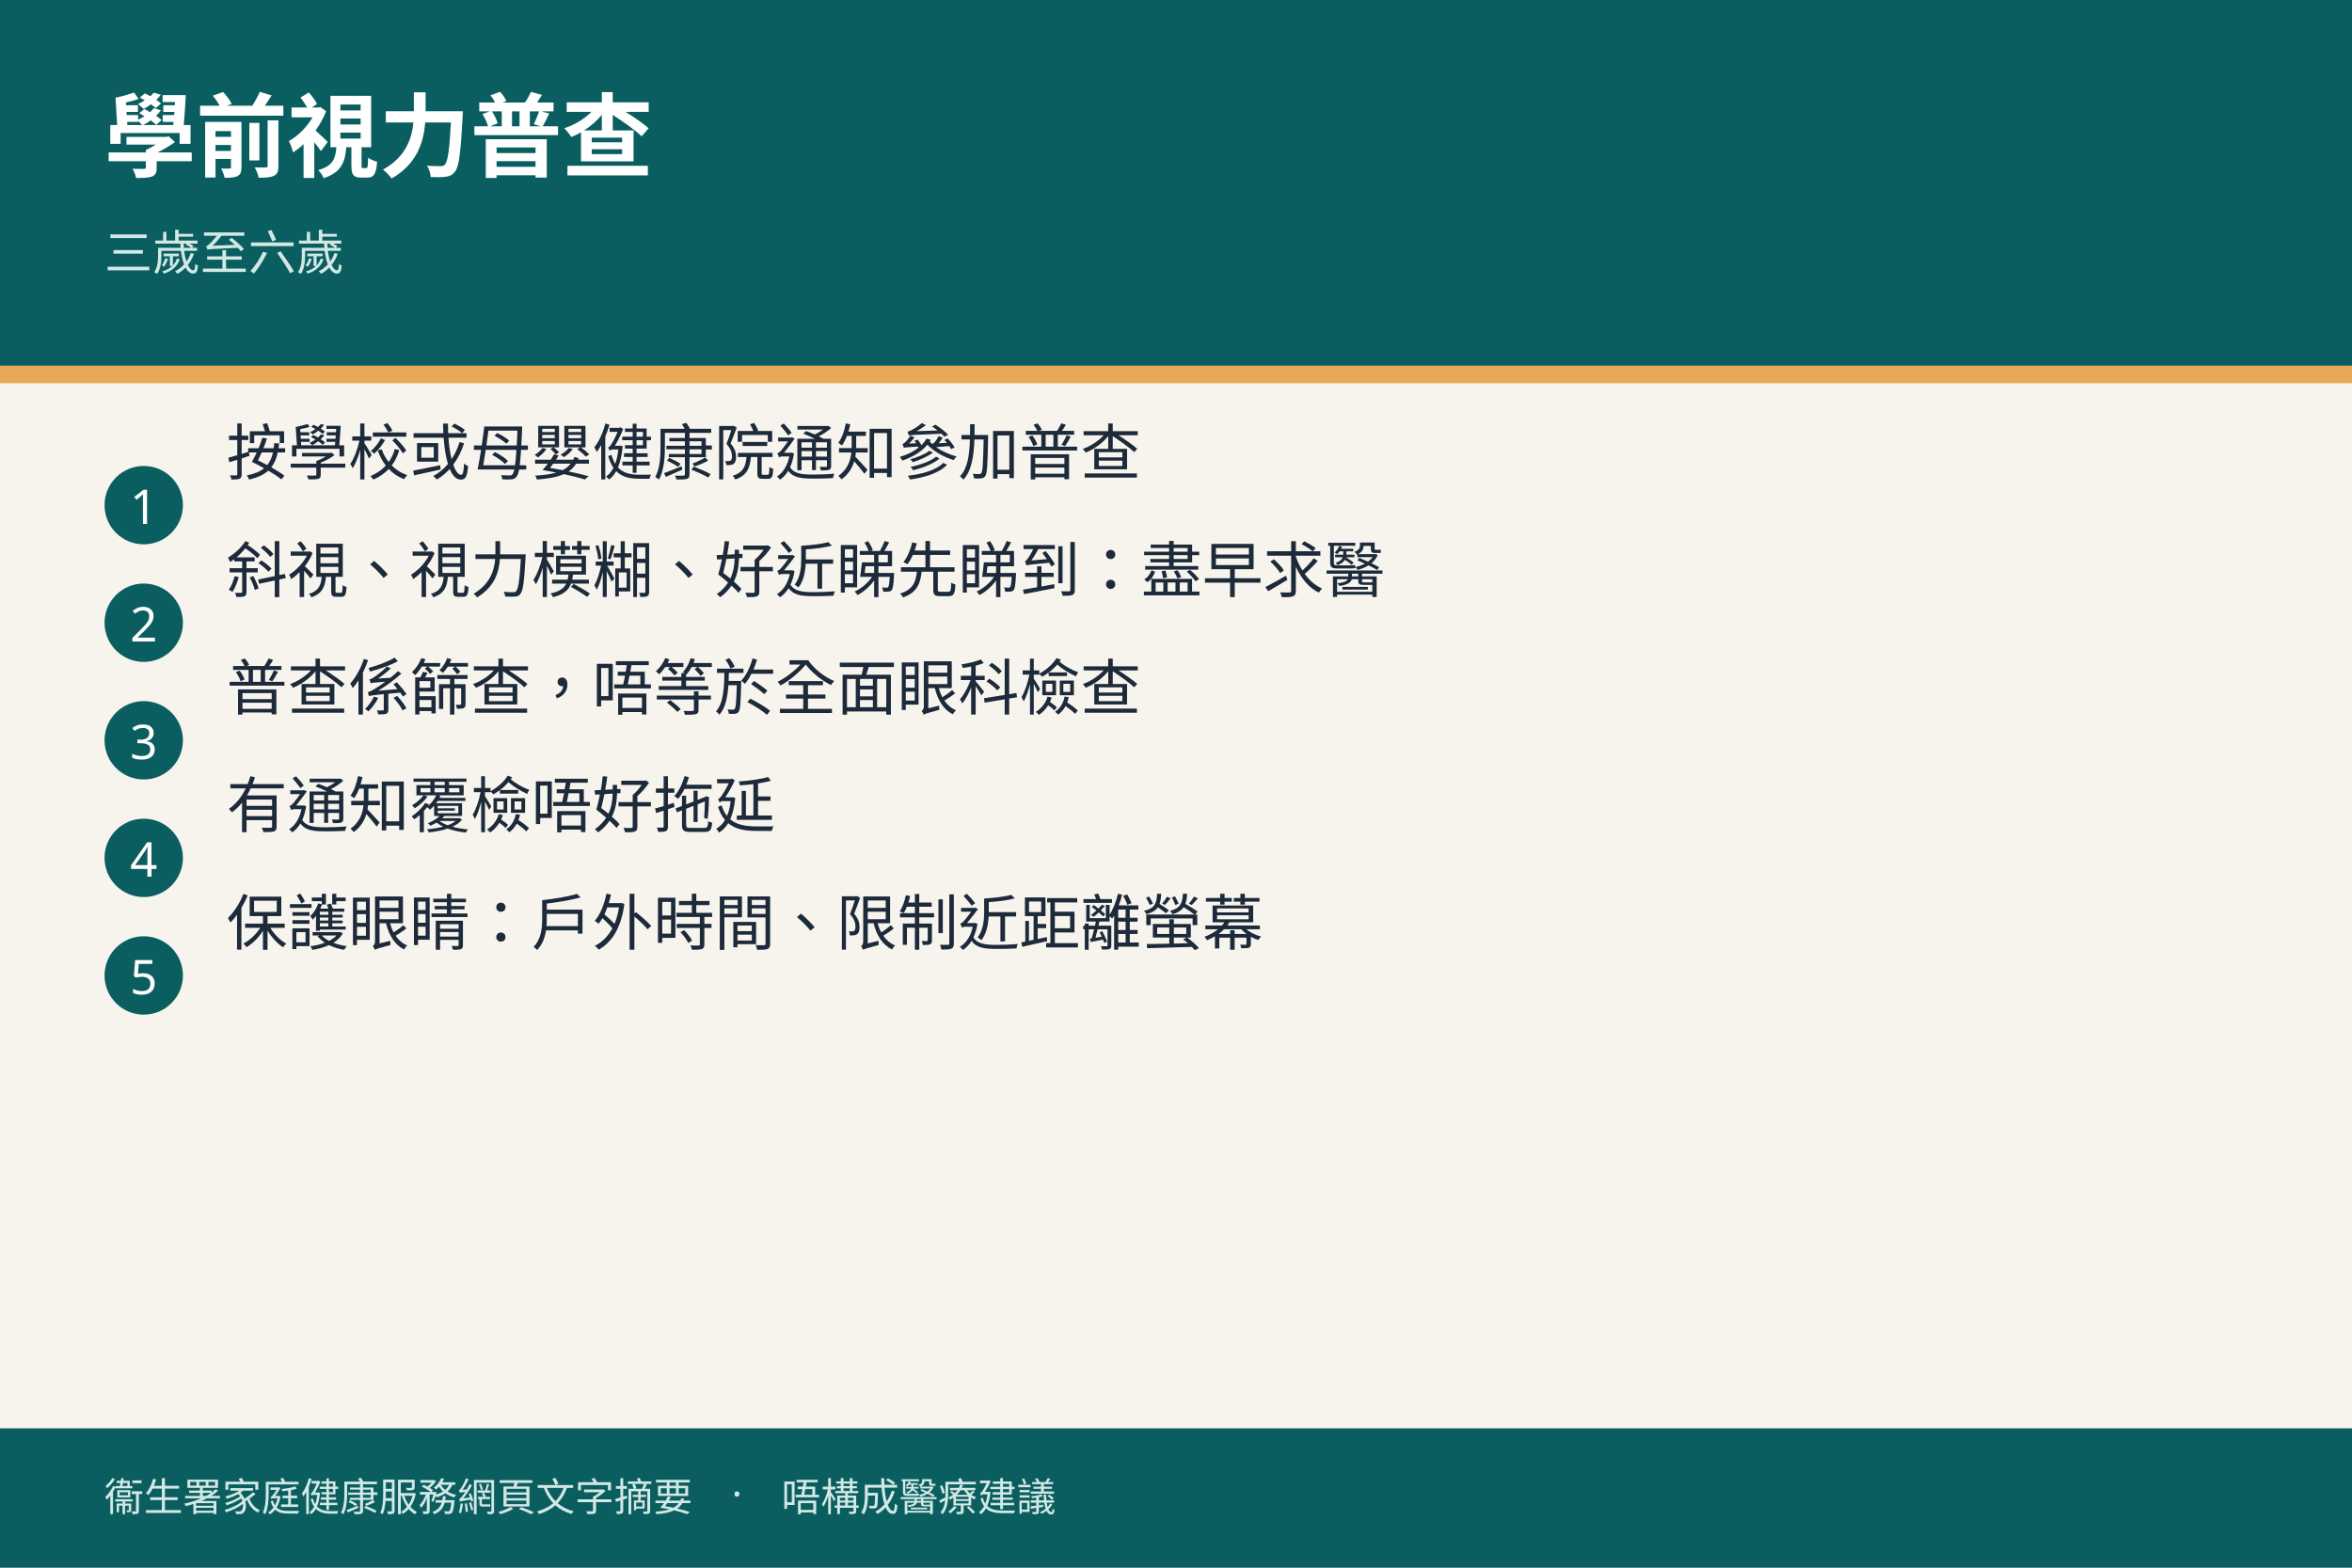
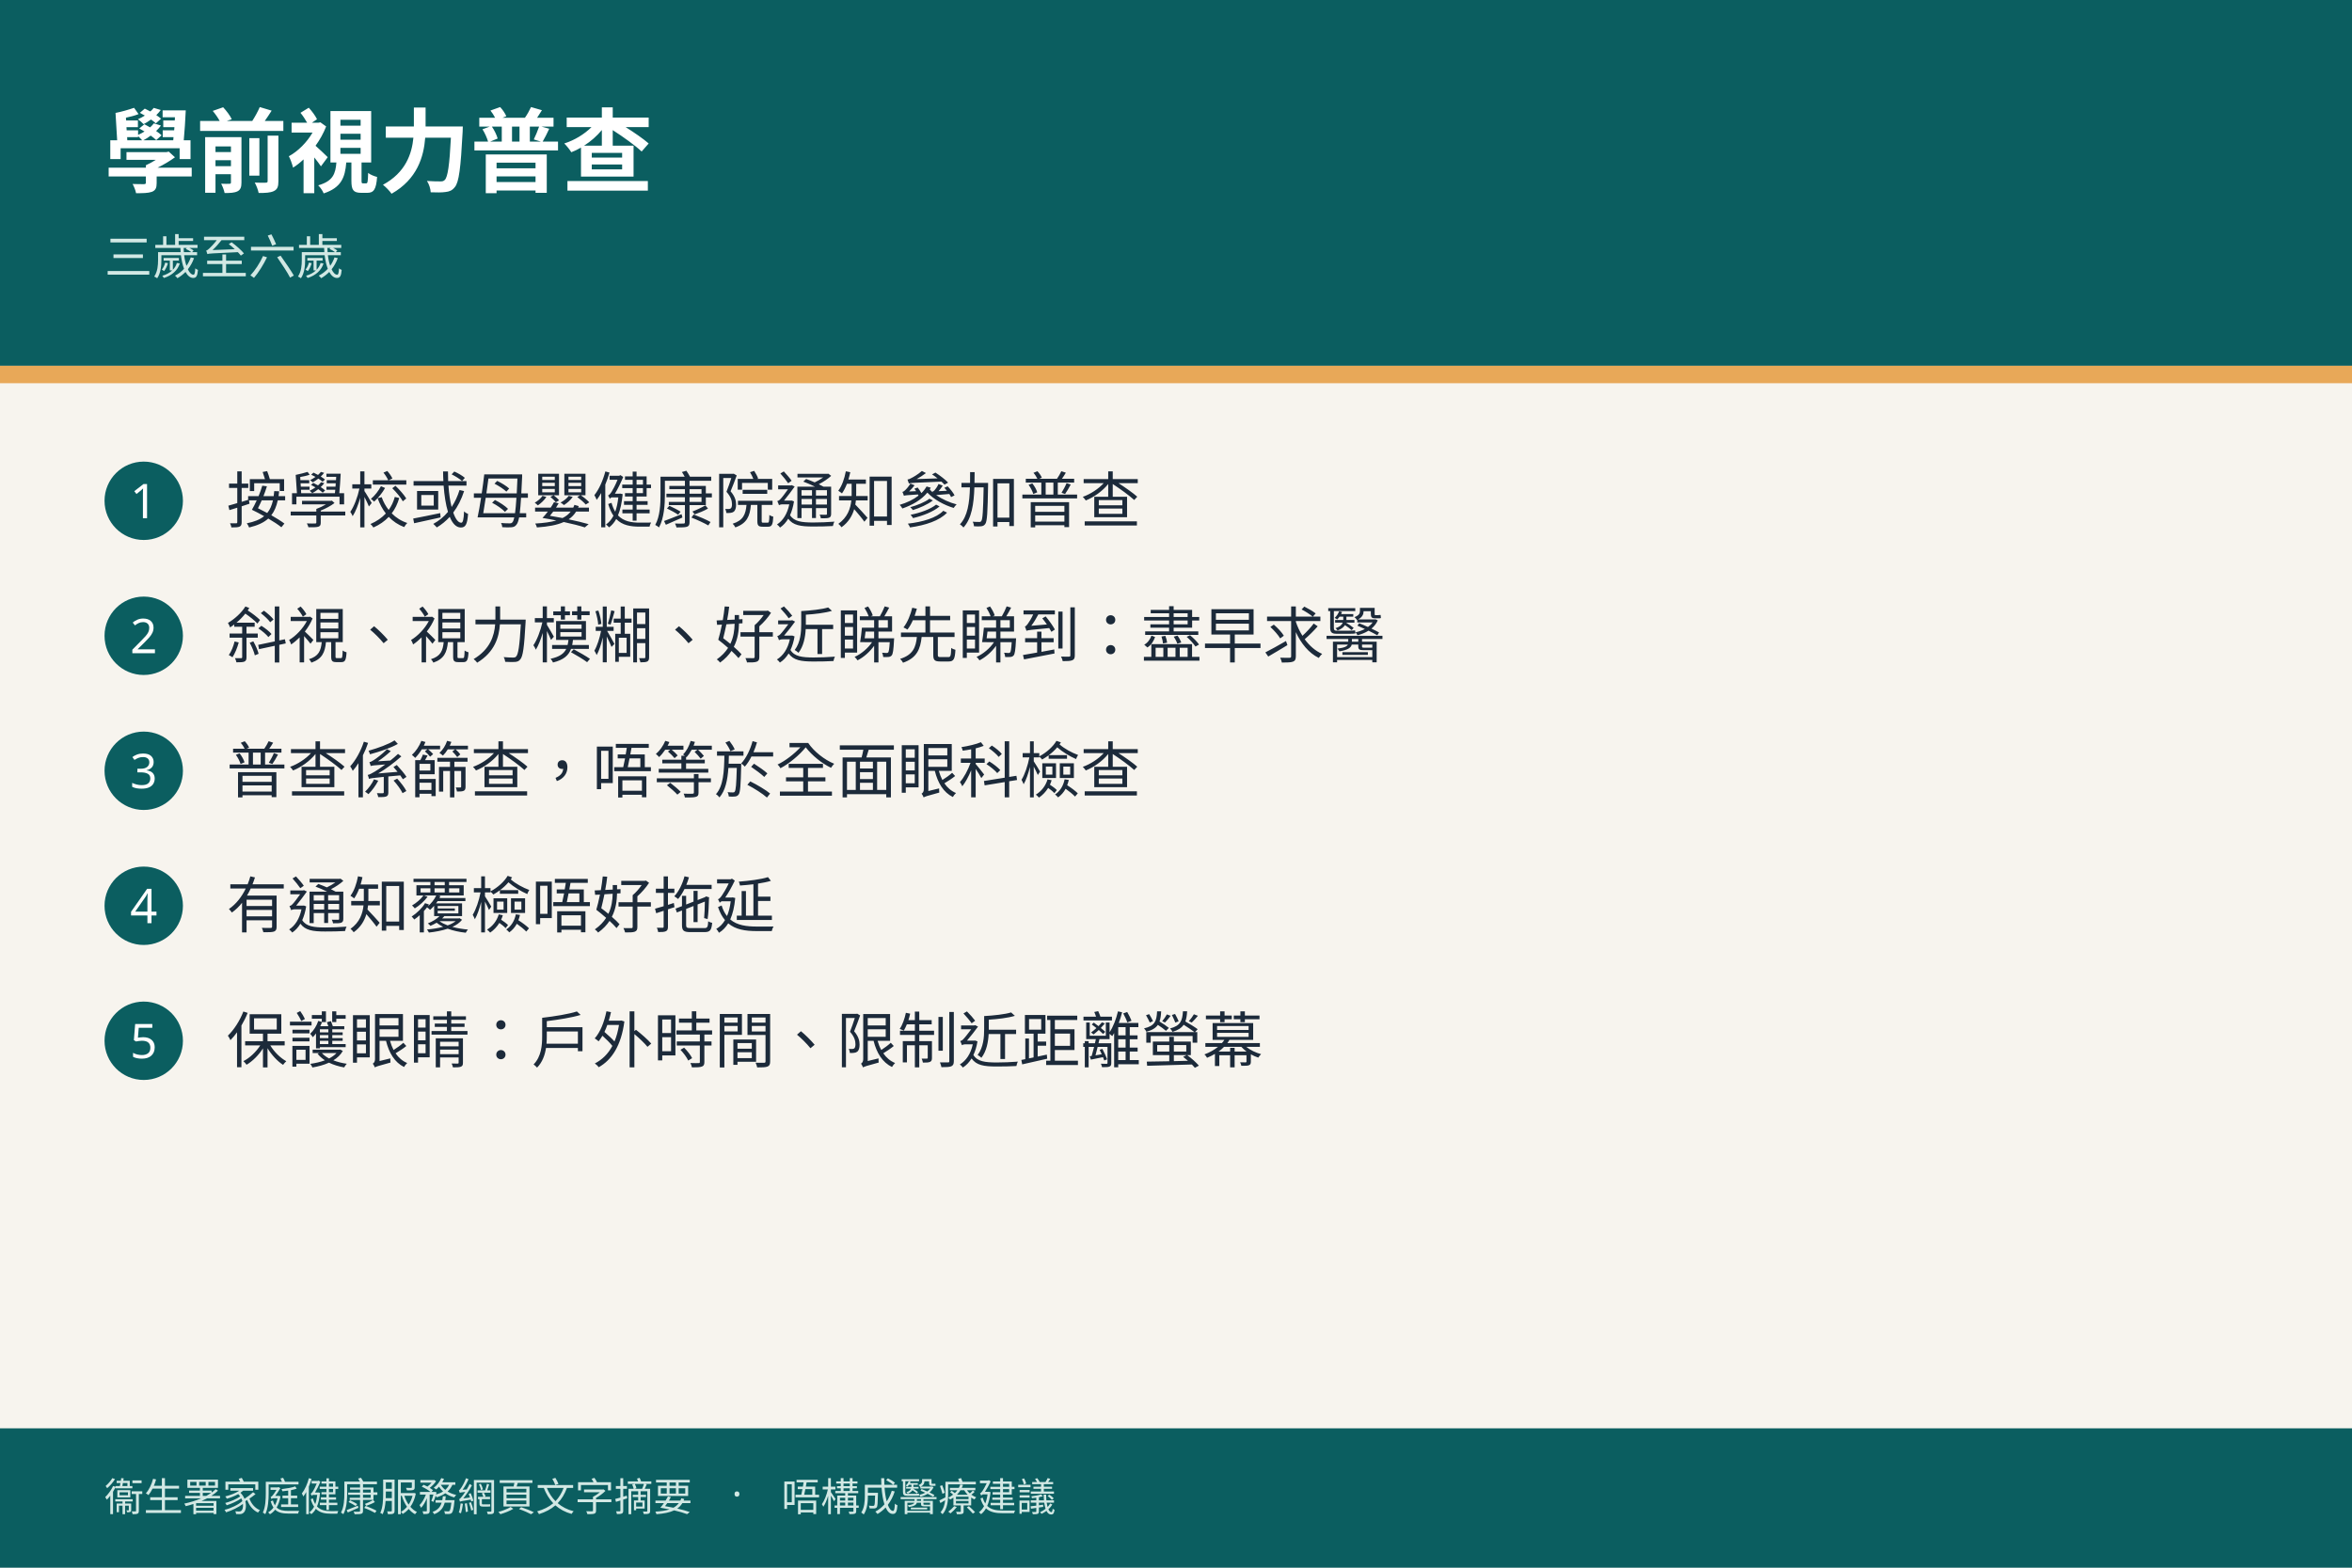
<svg xmlns="http://www.w3.org/2000/svg" viewBox="0 0 1080 720" width="100%" role="img" xml:lang="zh-Hant-HK">
  <style>text{font-family:"PingFang HK","Heiti TC","Noto Sans TC","Hiragino Sans CNS",sans-serif}</style>
  <rect width="1080" height="720" fill="#f7f4ee" />
  <rect width="1080" height="168" fill="#0b5e60" />
  <rect y="168" width="1080" height="8" fill="#e8a858" />
-   <text x="48" y="78" fill="#ffffff" font-size="42" font-weight="600">學前視力普查</text>
-   <text x="48" y="124" fill="#d2e8e4" font-size="22">三歲至六歲</text>
-   <circle cx="66" cy="232" r="18" fill="#0b5e60" />
-   <text x="66" y="233" fill="#ffffff" font-size="22" text-anchor="middle" dominant-baseline="middle">1</text>
-   <text x="104" y="218" fill="#1c2a3a" font-size="28">按學校或母嬰健康院通知參加普查</text>
-   <circle cx="66" cy="286" r="18" fill="#0b5e60" />
-   <text x="66" y="287" fill="#ffffff" font-size="22" text-anchor="middle" dominant-baseline="middle">2</text>
-   <text x="104" y="272" fill="#1c2a3a" font-size="28">斜視、視力模糊、好近睇先睇到：盡早求醫</text>
-   <circle cx="66" cy="340" r="18" fill="#0b5e60" />
-   <text x="66" y="341" fill="#ffffff" font-size="22" text-anchor="middle" dominant-baseline="middle">3</text>
-   <text x="104" y="326" fill="#1c2a3a" font-size="28">普查係篩查，唔等於全面眼科檢查</text>
-   <circle cx="66" cy="394" r="18" fill="#0b5e60" />
-   <text x="66" y="395" fill="#ffffff" font-size="22" text-anchor="middle" dominant-baseline="middle">4</text>
-   <text x="104" y="380" fill="#1c2a3a" font-size="28">有通知覆檢唔好拖延</text>
-   <circle cx="66" cy="448" r="18" fill="#0b5e60" />
-   <text x="66" y="449" fill="#ffffff" font-size="22" text-anchor="middle" dominant-baseline="middle">5</text>
-   <text x="104" y="434" fill="#1c2a3a" font-size="28">保護眼睛：戶外時間、限制近距離螢幕</text>
+   <text x="48" y="70" dy="15" fill="#ffffff" font-size="42" font-weight="600">學前視力普查</text>
+   <text x="48" y="118" dy="8" fill="#d2e8e4" font-size="22">三歲至六歲</text>
+   <circle cx="66" cy="230" r="18" fill="#0b5e60" />
+   <text x="66" y="230" dy="8" fill="#ffffff" font-size="22" text-anchor="middle">1</text>
+   <text x="104" y="230" dy="10" fill="#1c2a3a" font-size="28">按學校或母嬰健康院通知參加普查</text>
+   <circle cx="66" cy="292" r="18" fill="#0b5e60" />
+   <text x="66" y="292" dy="8" fill="#ffffff" font-size="22" text-anchor="middle">2</text>
+   <text x="104" y="292" dy="10" fill="#1c2a3a" font-size="28">斜視、視力模糊、好近睇先睇到：盡早求醫</text>
+   <circle cx="66" cy="354" r="18" fill="#0b5e60" />
+   <text x="66" y="354" dy="8" fill="#ffffff" font-size="22" text-anchor="middle">3</text>
+   <text x="104" y="354" dy="10" fill="#1c2a3a" font-size="28">普查係篩查，唔等於全面眼科檢查</text>
+   <circle cx="66" cy="416" r="18" fill="#0b5e60" />
+   <text x="66" y="416" dy="8" fill="#ffffff" font-size="22" text-anchor="middle">4</text>
+   <text x="104" y="416" dy="10" fill="#1c2a3a" font-size="28">有通知覆檢唔好拖延</text>
+   <circle cx="66" cy="478" r="18" fill="#0b5e60" />
+   <text x="66" y="478" dy="8" fill="#ffffff" font-size="22" text-anchor="middle">5</text>
+   <text x="104" y="478" dy="10" fill="#1c2a3a" font-size="28">保護眼睛：戶外時間、限制近距離螢幕</text>
  <rect y="656" width="1080" height="64" fill="#0b5e60" />
-   <text x="48" y="694" fill="#d2e8e4" font-size="18">衞生署家庭健康服務網頁文字摘要　·　唔構成醫療建議</text>
+   <text x="48" y="688" dy="6" fill="#d2e8e4" font-size="18">衞生署家庭健康服務網頁文字摘要　·　唔構成醫療建議</text>
</svg>
